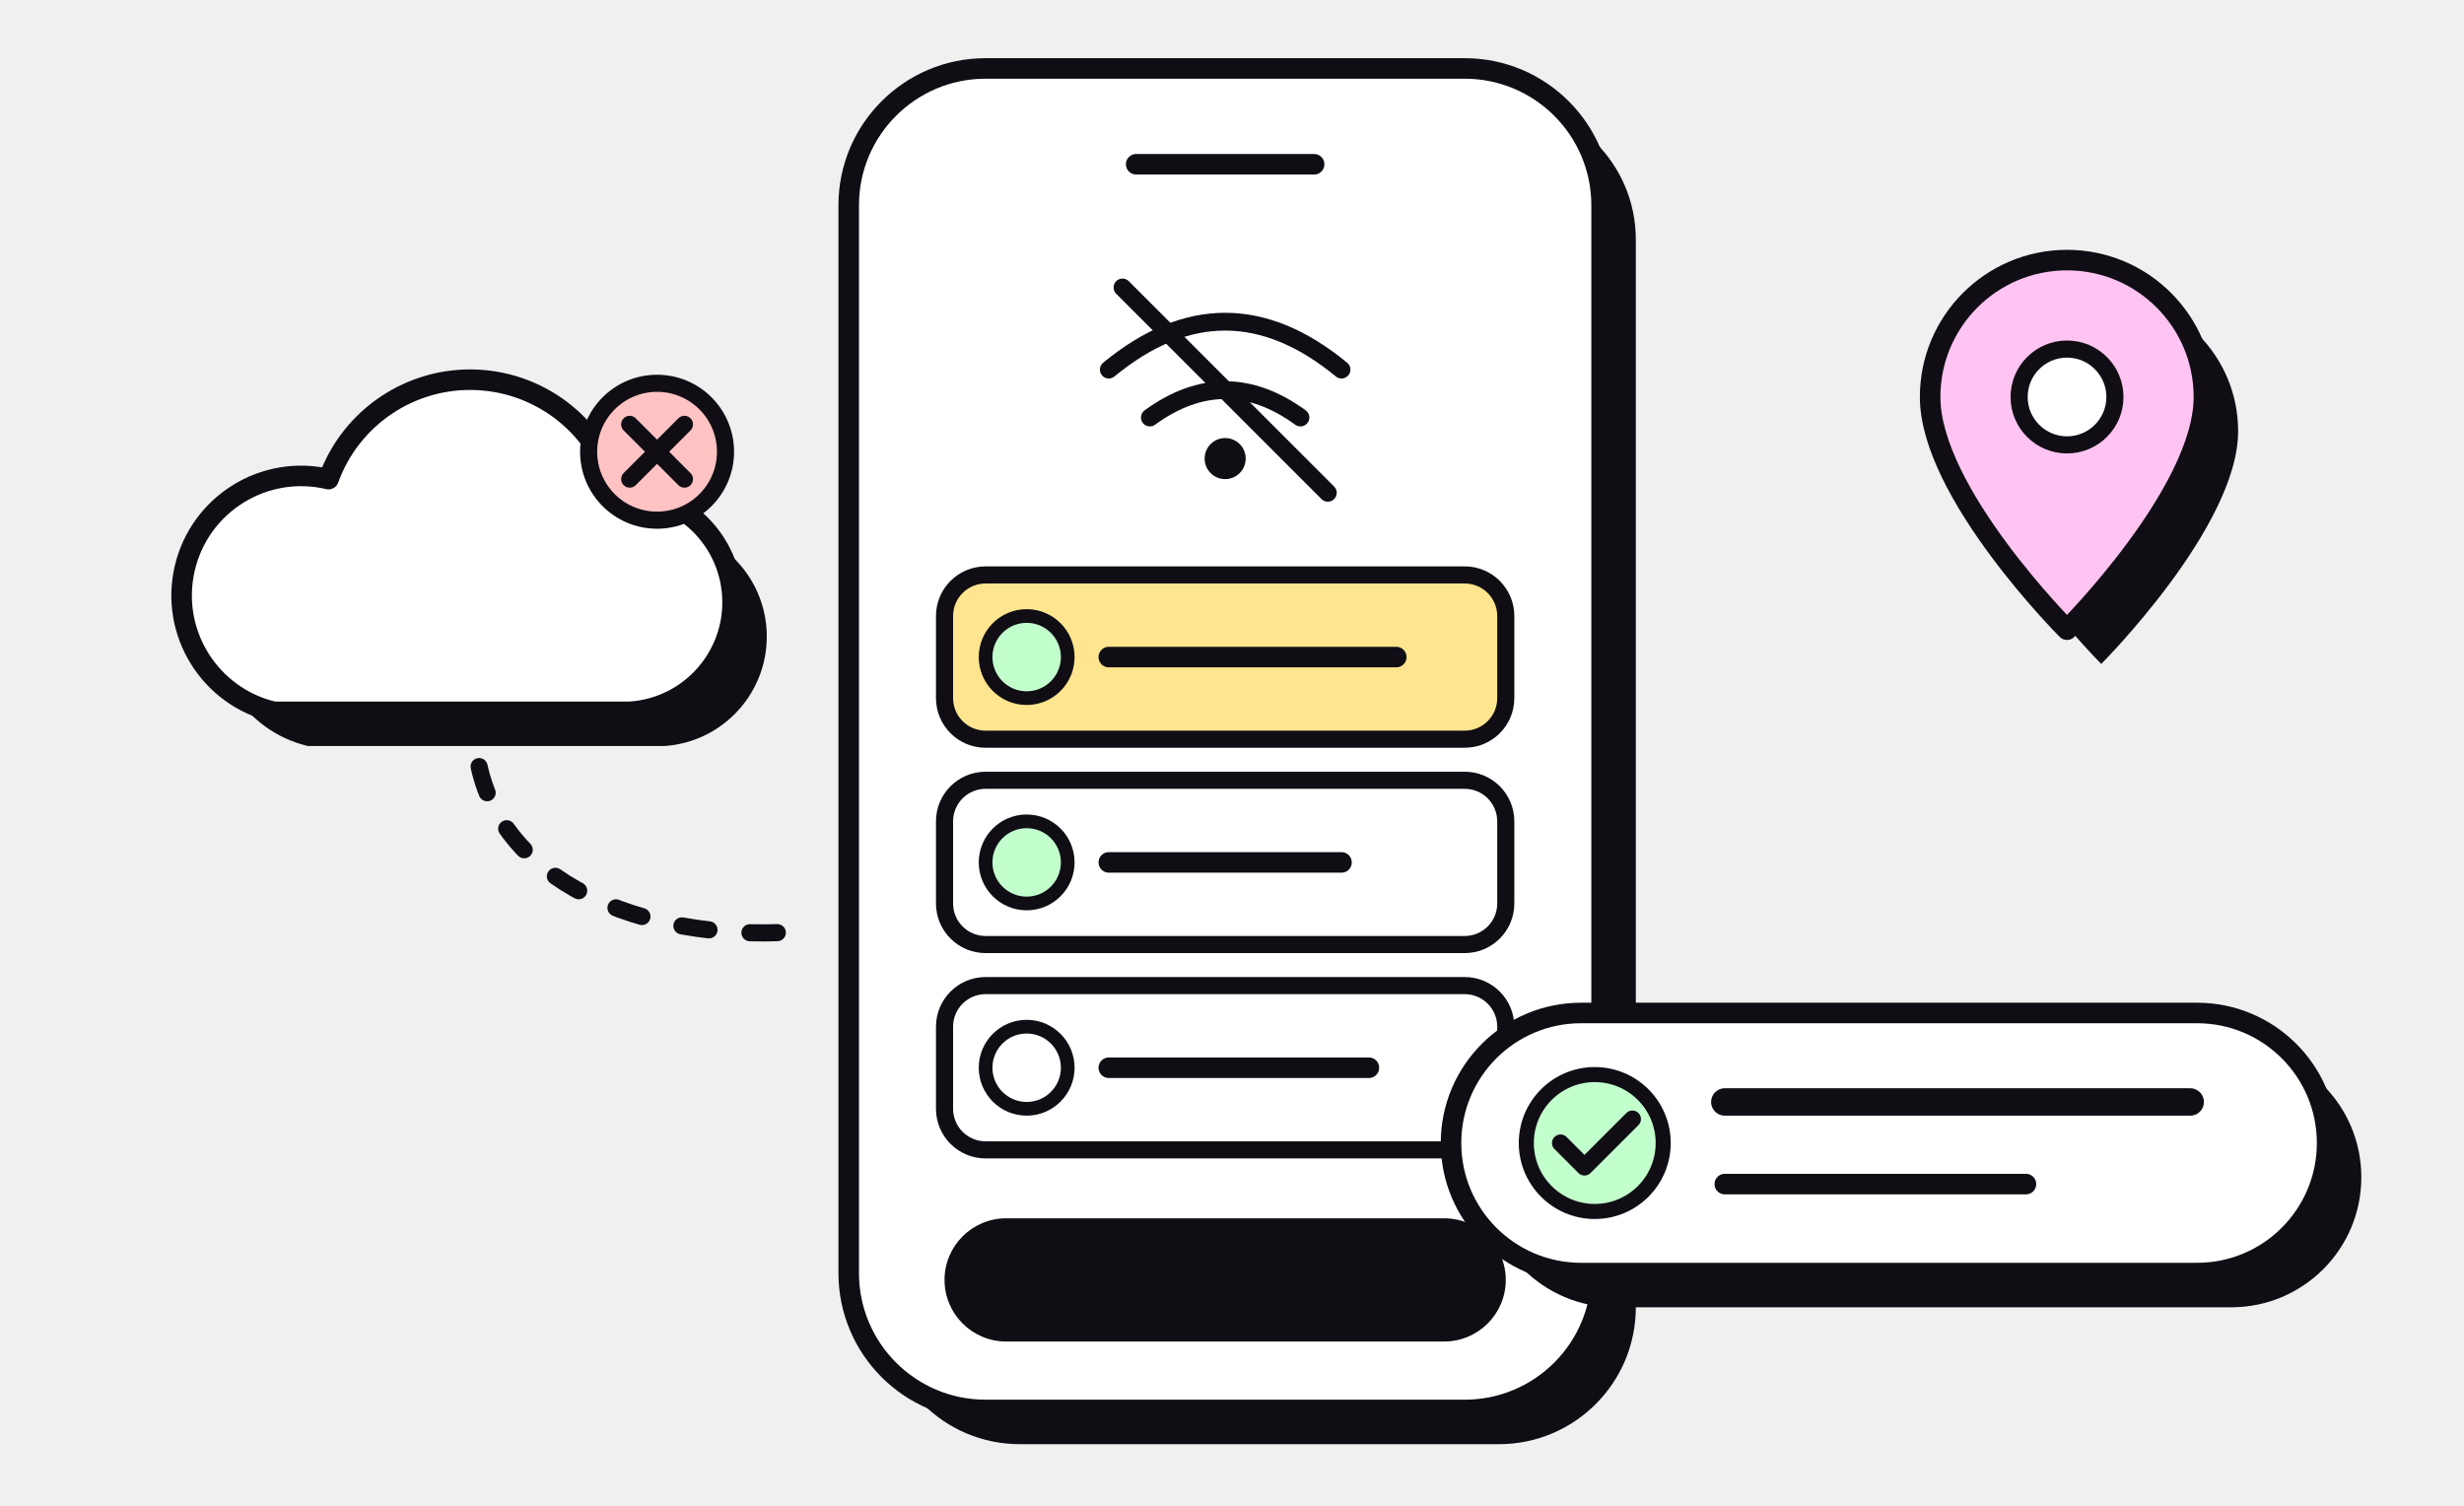
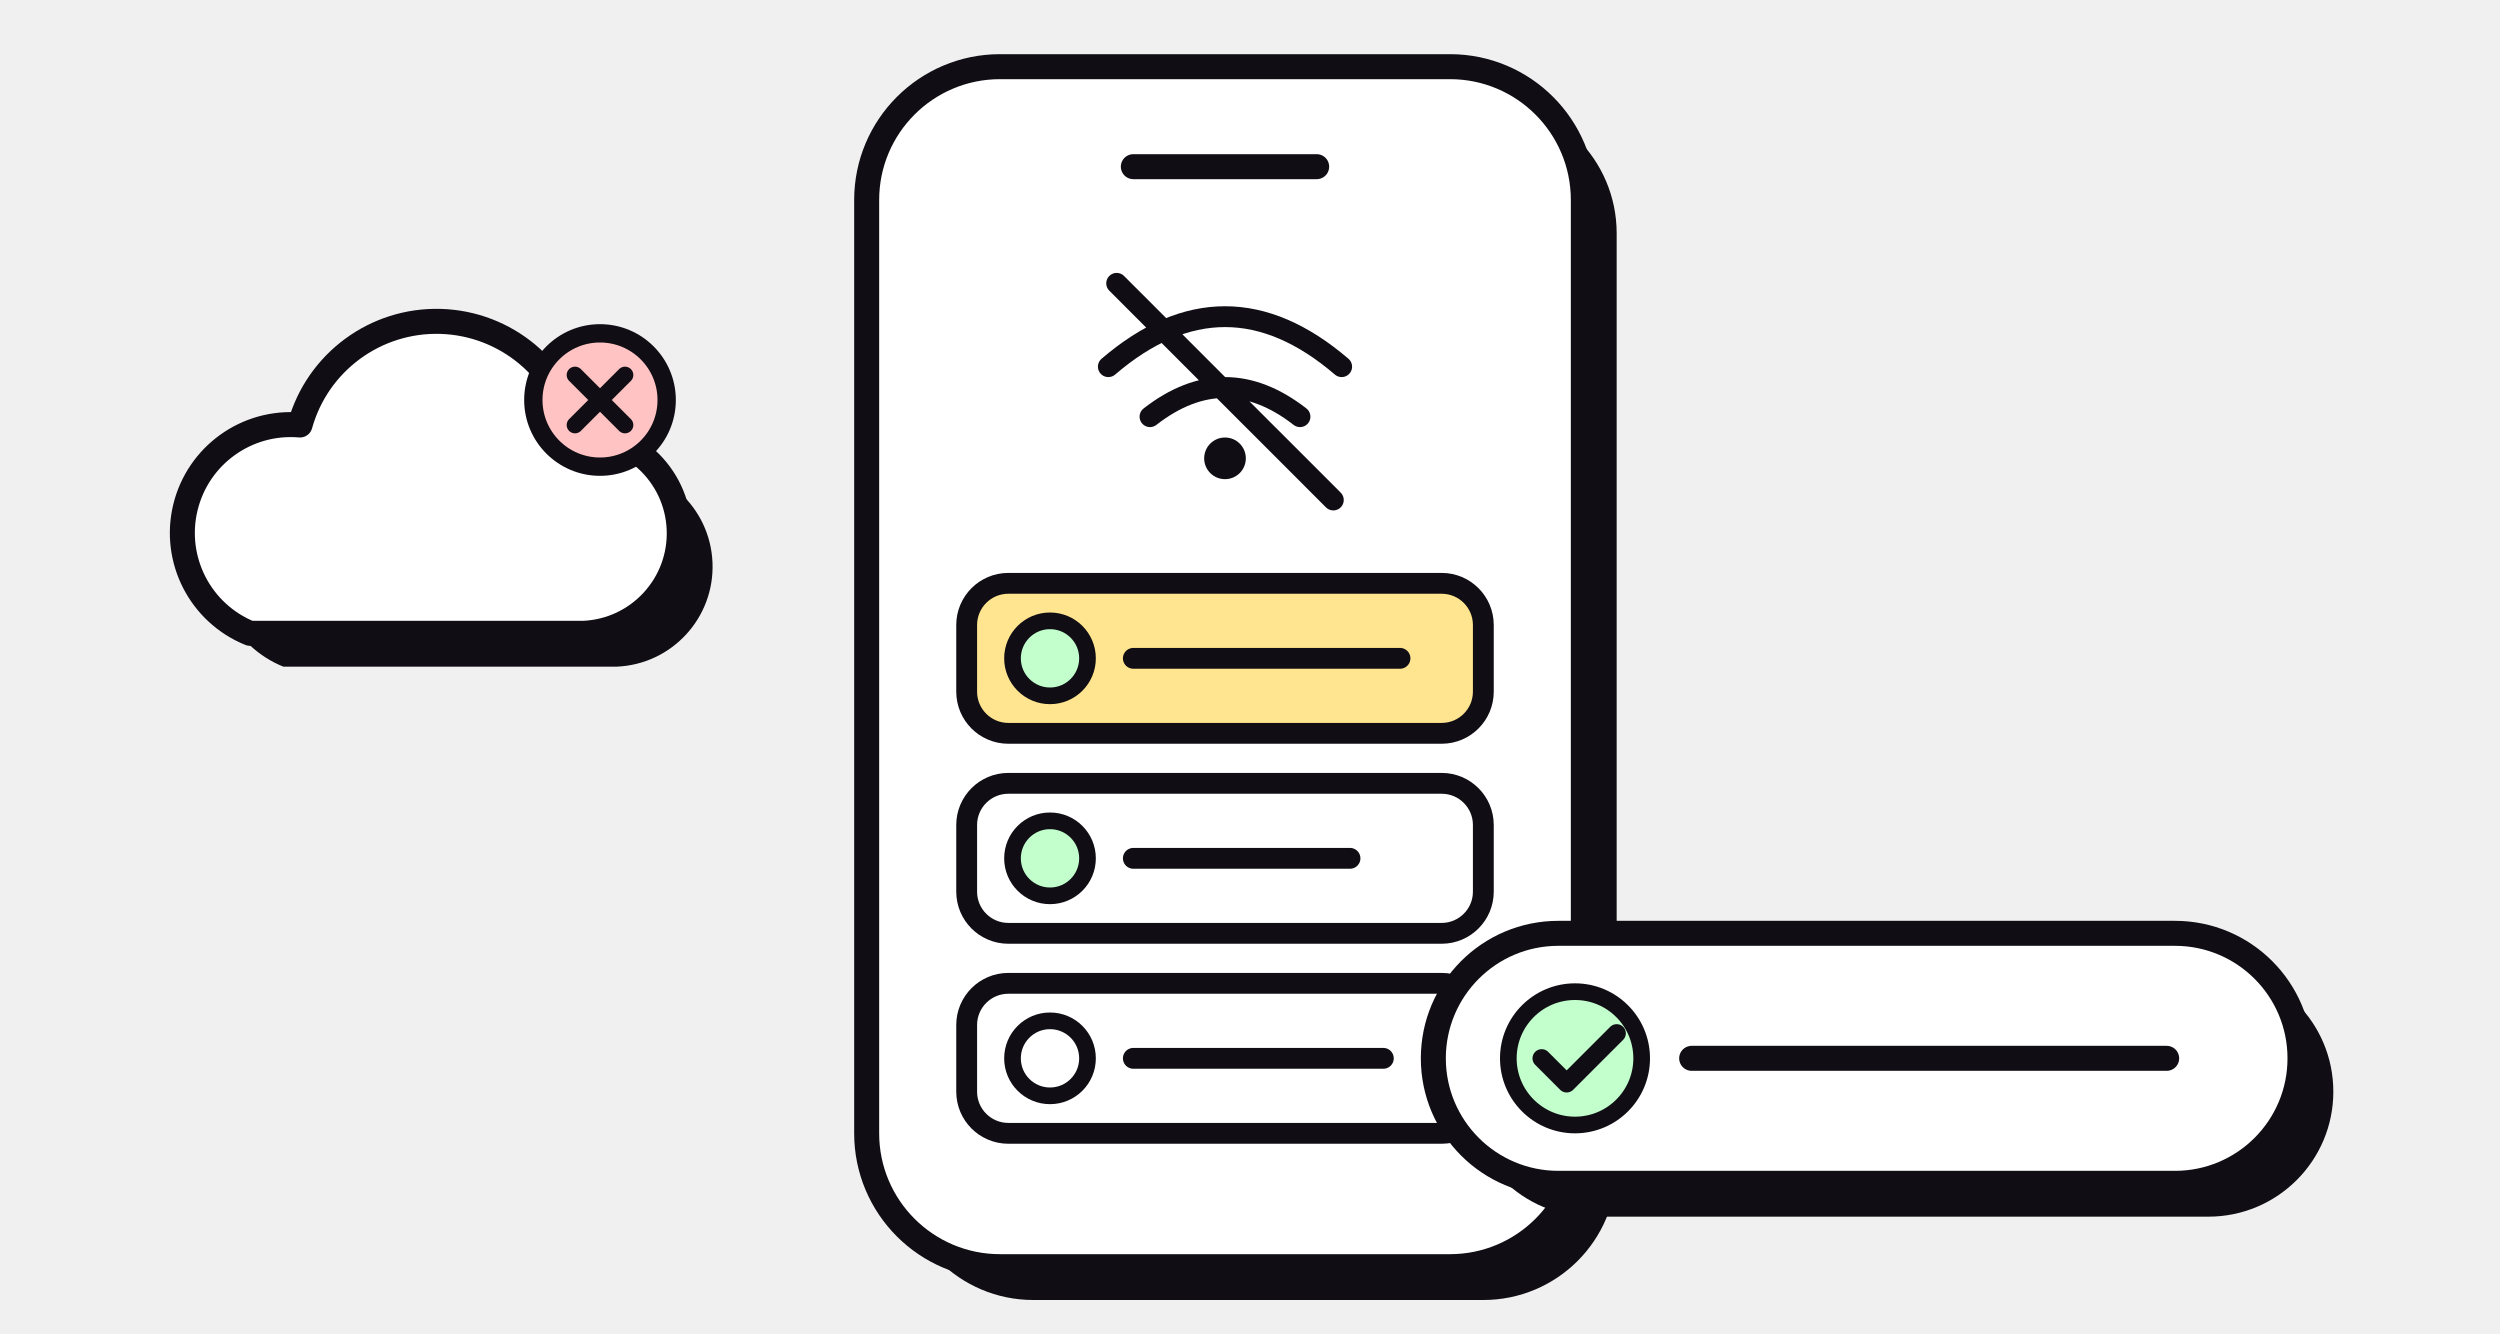
- <svg xmlns="http://www.w3.org/2000/svg" viewBox="0 0 360 220" fill="none">
+ <svg xmlns="http://www.w3.org/2000/svg" viewBox="0 0 300 160" fill="none">
  <style>.o{stroke:#100e14;stroke-width:3;stroke-linejoin:round;stroke-linecap:round}.k{fill:#100e14}</style>
-   <path class="k" transform="translate(5 5)" d="M40 104H92A16 16 0 0 0 90 72A22 22 0 0 0 48 70A17 17 0 0 0 40 104Z" />
-   <path class="o" d="M40 104H92A16 16 0 0 0 90 72A22 22 0 0 0 48 70A17 17 0 0 0 40 104Z" fill="#fff" />
-   <circle class="o" style="stroke-width:2.5" cx="96" cy="66" r="10" fill="#ffc3c4" />
-   <path class="o" style="stroke-width:2.5" d="M92 62l8 8M100 62l-8 8" />
-   <path class="o" style="stroke-width:2.5;stroke-dasharray:4 6" d="M70 112C74 130 96 138 118 136" />
-   <rect class="k" x="129" y="15" width="110" height="196" rx="20" />
-   <rect class="o" x="124" y="10" width="110" height="196" rx="20" fill="#fff" />
-   <path class="o" d="M166 24H192" />
-   <path class="o" style="stroke-width:2.6" d="M162 54Q179 40 196 54M168 61Q179 53 190 61" />
-   <circle class="k" cx="179" cy="67" r="3" />
-   <path class="o" style="stroke-width:2.6" d="M164 42L194 72" />
-   <rect class="o" style="stroke-width:2.5" x="138" y="84" width="82" height="24" rx="6" fill="#ffe58f" />
-   <circle class="o" style="stroke-width:2" cx="150" cy="96" r="6" fill="#c2ffcd" />
-   <path class="o" d="M162 96H204" />
-   <rect class="o" style="stroke-width:2.5" x="138" y="114" width="82" height="24" rx="6" fill="#fff" />
-   <circle class="o" style="stroke-width:2" cx="150" cy="126" r="6" fill="#c2ffcd" />
-   <path class="o" d="M162 126H196" />
-   <rect class="o" style="stroke-width:2.5" x="138" y="144" width="82" height="24" rx="6" fill="#fff" />
-   <circle class="o" style="stroke-width:2" cx="150" cy="156" r="6" fill="#fff" />
-   <path class="o" d="M162 156H200" />
-   <rect class="k" x="138" y="178" width="82" height="18" rx="9" />
-   <path class="k" transform="translate(5 5)" d="M302 92C302 92 282 72 282 58A20 20 0 0 1 322 58C322 72 302 92 302 92Z" />
-   <path class="o" d="M302 92C302 92 282 72 282 58A20 20 0 0 1 322 58C322 72 302 92 302 92Z" fill="#ffc4f2" />
-   <circle class="o" style="stroke-width:2.5" cx="302" cy="58" r="7" fill="#fff" />
-   <rect class="k" x="217" y="153" width="128" height="38" rx="19" />
-   <rect class="o" x="212" y="148" width="128" height="38" rx="19" fill="#fff" />
-   <circle class="o" style="stroke-width:2.2" cx="233" cy="167" r="10" fill="#c2ffcd" />
-   <path class="o" style="stroke-width:2.5" d="M228 167l3.5 3.5l7-7" />
-   <path class="o" style="stroke-width:4" d="M252 161H320" />
-   <path class="o" d="M252 173H296" />
+   <path class="k" transform="translate(4 4)" d="M30 76H70A12 12 0 0 0 69 52A17 17 0 0 0 36 51A13 13 0 0 0 30 76Z" />
+   <path class="o" d="M30 76H70A12 12 0 0 0 69 52A17 17 0 0 0 36 51A13 13 0 0 0 30 76Z" fill="#fff" />
+   <circle class="o" style="stroke-width:2.2" cx="72" cy="48" r="8" fill="#ffc3c4" />
+   <path class="o" style="stroke-width:2" d="M69 45l6 6M75 45l-6 6" />
+   <rect class="k" x="108" y="12" width="86" height="144" rx="16" />
+   <rect class="o" x="104" y="8" width="86" height="144" rx="16" fill="#fff" />
+   <path class="o" d="M136 20H158" />
+   <path class="o" style="stroke-width:2.5" d="M133 44Q147 32 161 44M138 50Q147 43 156 50M134 34L160 60" />
+   <circle class="k" cx="147" cy="55" r="2.5" />
+   <rect class="o" style="stroke-width:2.5" x="116" y="70" width="62" height="18" rx="5" fill="#ffe58f" />
+   <circle class="o" style="stroke-width:2" cx="126" cy="79" r="4.5" fill="#c2ffcd" />
+   <path class="o" style="stroke-width:2.5" d="M136 79H168" />
+   <rect class="o" style="stroke-width:2.5" x="116" y="94" width="62" height="18" rx="5" fill="#fff" />
+   <circle class="o" style="stroke-width:2" cx="126" cy="103" r="4.5" fill="#c2ffcd" />
+   <path class="o" style="stroke-width:2.5" d="M136 103H162" />
+   <rect class="o" style="stroke-width:2.5" x="116" y="118" width="62" height="18" rx="5" fill="#fff" />
+   <circle class="o" style="stroke-width:2" cx="126" cy="127" r="4.5" fill="#fff" />
+   <path class="o" style="stroke-width:2.5" d="M136 127H166" />
+   <rect class="k" x="176" y="116" width="104" height="30" rx="15" />
+   <rect class="o" x="172" y="112" width="104" height="30" rx="15" fill="#fff" />
+   <circle class="o" style="stroke-width:2" cx="189" cy="127" r="8" fill="#c2ffcd" />
+   <path class="o" style="stroke-width:2.2" d="M185 127l3 3l6-6" />
+   <path class="o" d="M203 127H260" />
</svg>
